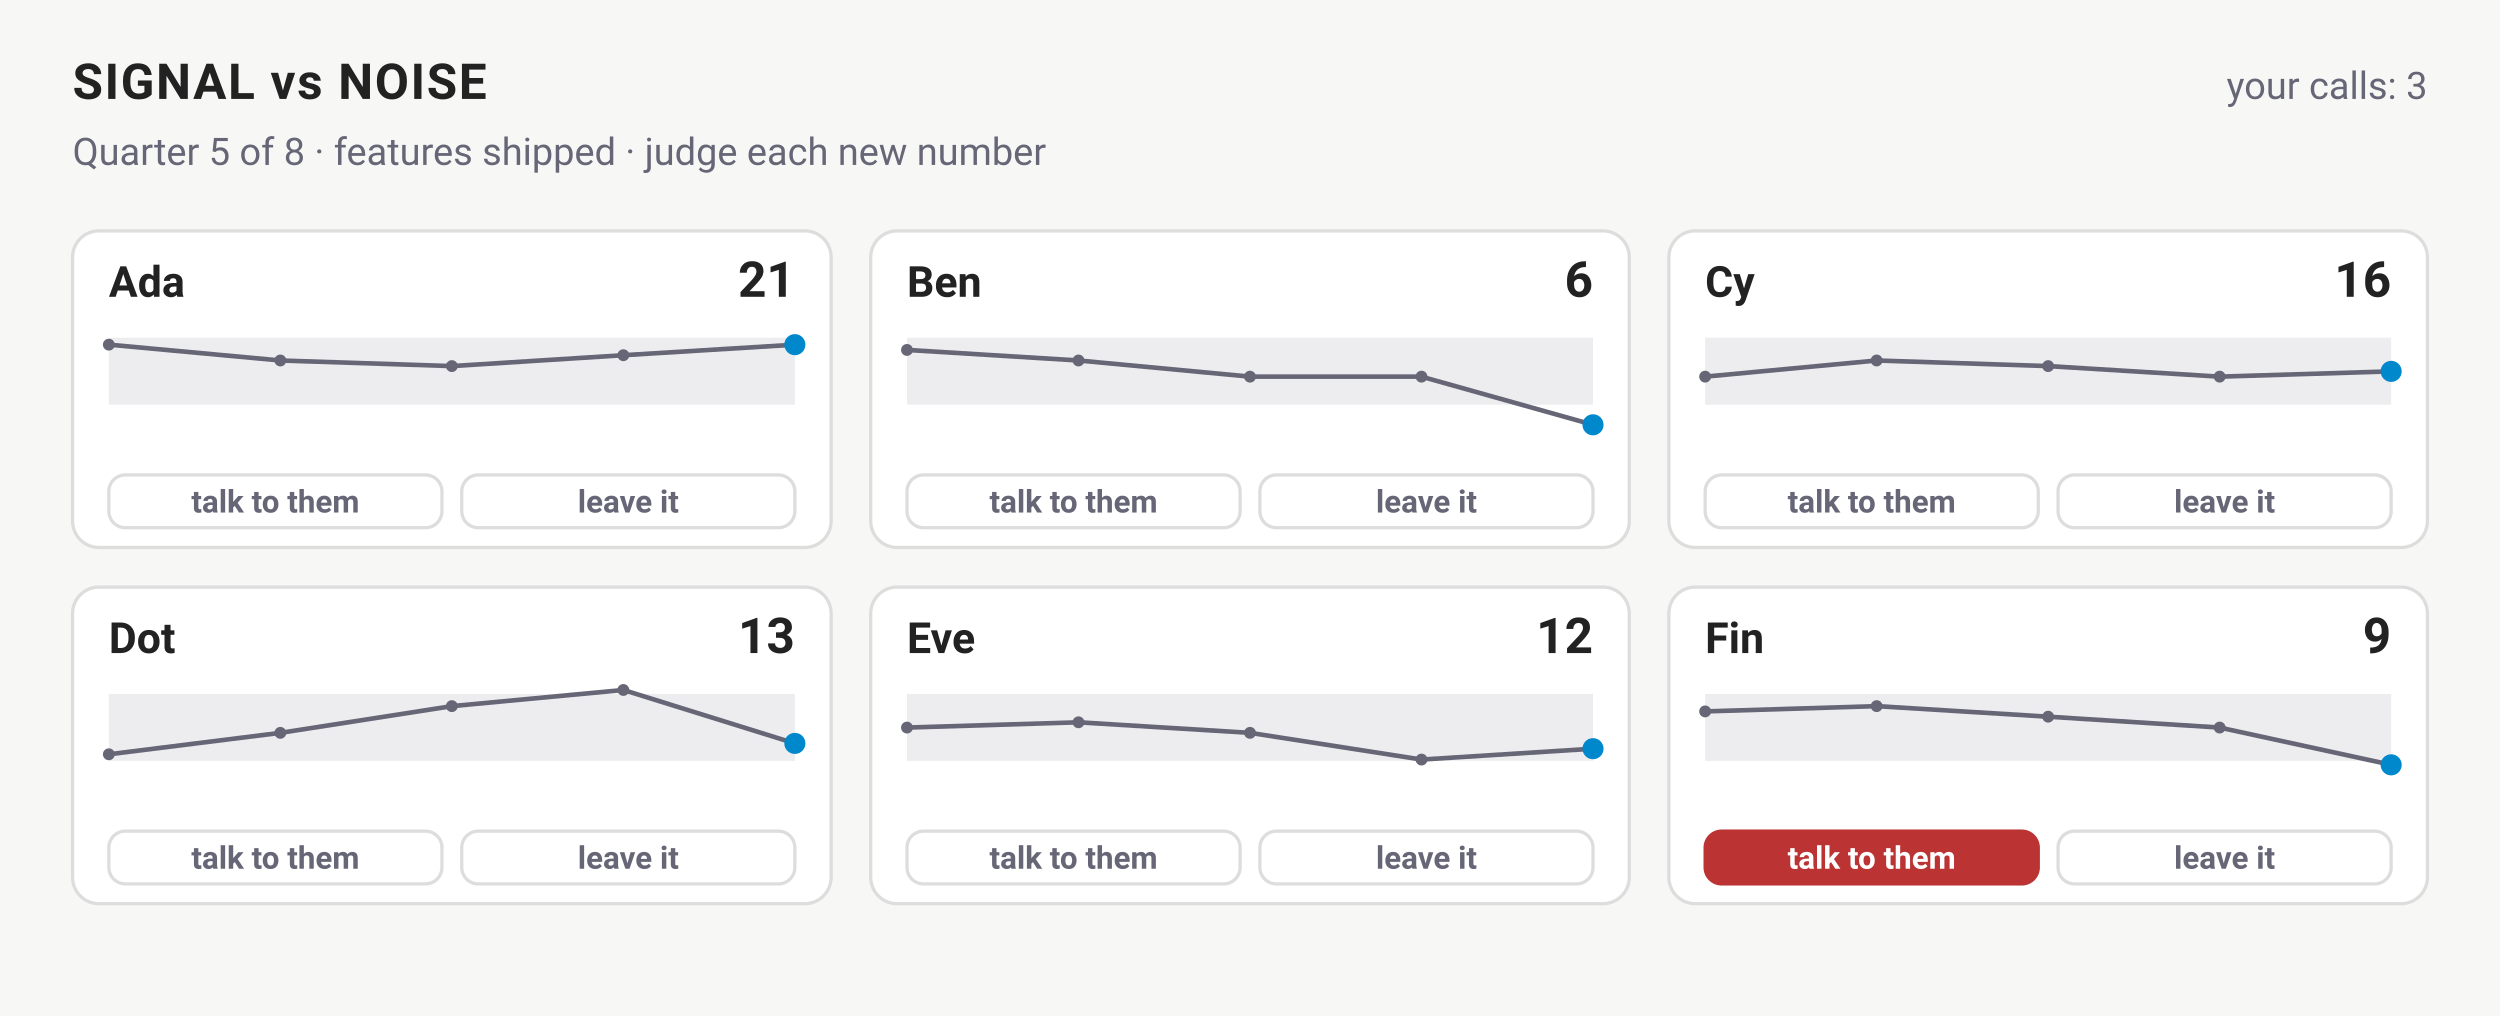
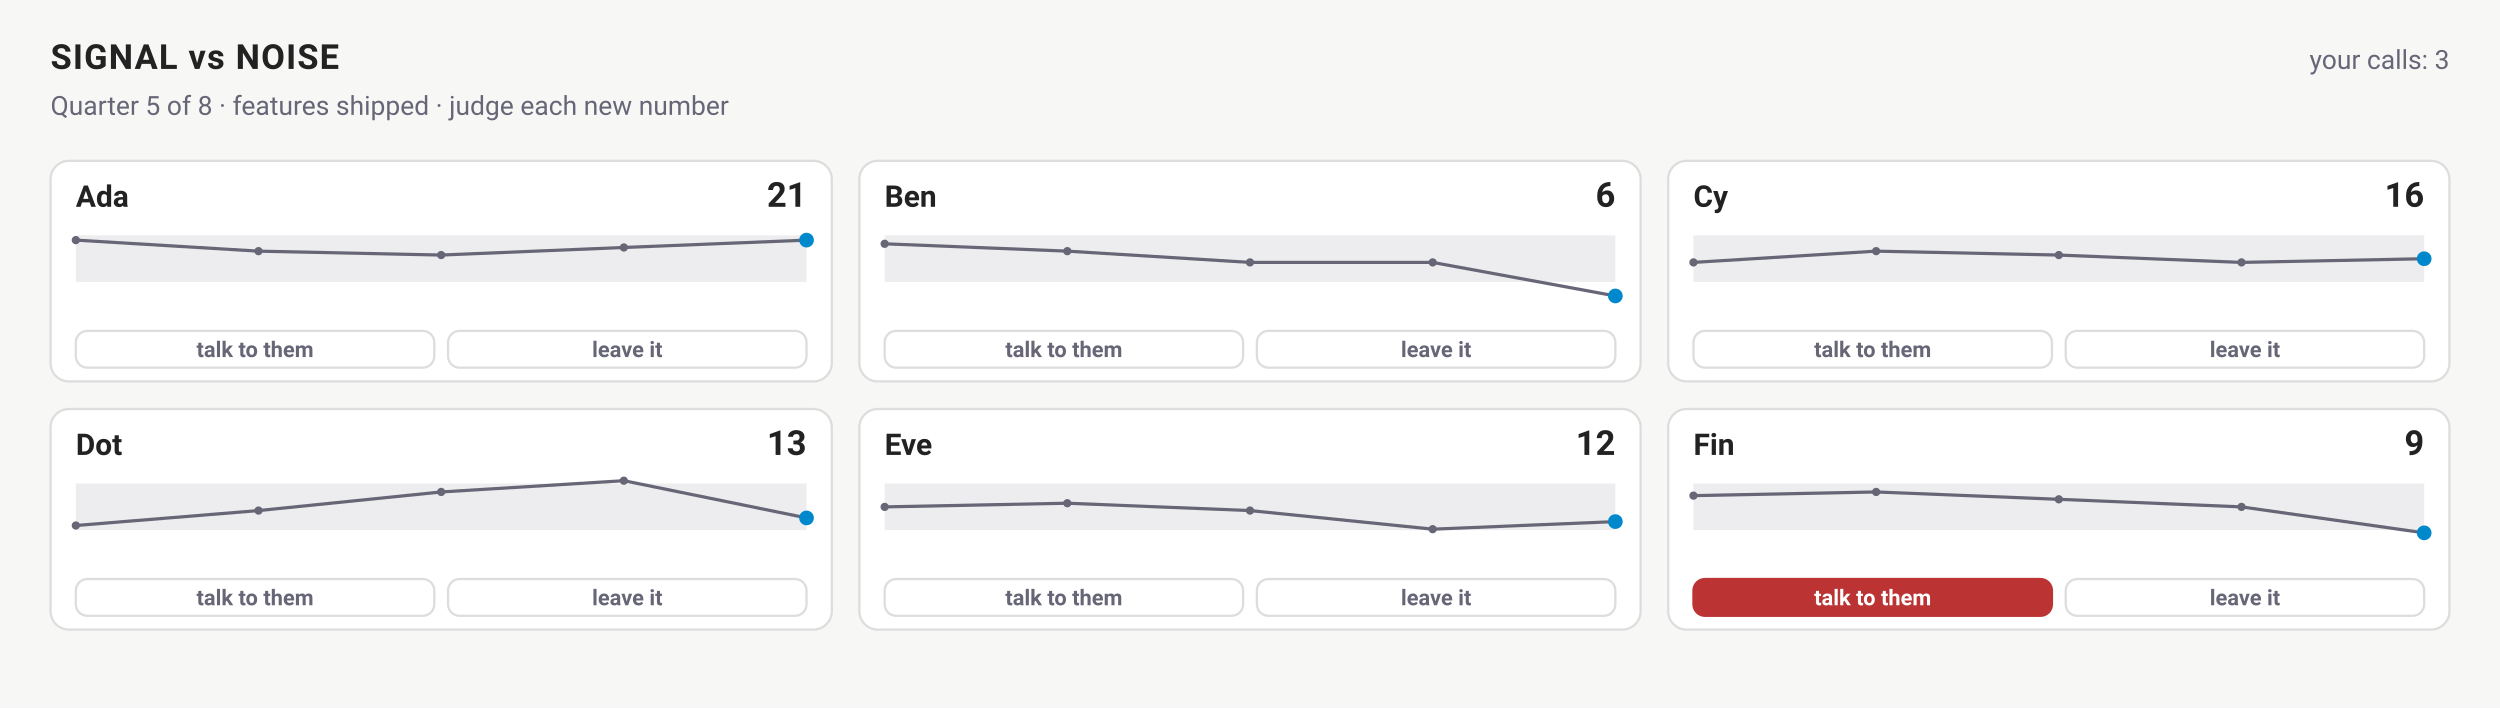
- <svg xmlns="http://www.w3.org/2000/svg" width="758" height="308" viewBox="0 0 758 308" font-family="-apple-system,BlinkMacSystemFont,'Segoe UI',Roboto,sans-serif" role="img" aria-label="Signal vs noise — quarter 5">
-   <rect width="758" height="308" fill="#f7f8f6" />
+ <svg xmlns="http://www.w3.org/2000/svg" width="1088" height="308" viewBox="0 0 1088 308" font-family="-apple-system,BlinkMacSystemFont,'Segoe UI',Roboto,sans-serif" role="img" aria-label="Signal vs noise — quarter 5">
+   <rect width="1088" height="308" fill="#f7f8f6" />
  <text x="22" y="30" font-size="15" font-weight="700" letter-spacing="0.5" fill="#222">SIGNAL vs NOISE</text>
  <text x="22" y="50" font-size="11.5" fill="#667">Quarter 5 of 8 · features shipped · judge each new number</text>
-   <text x="736" y="30" font-size="11.5" text-anchor="end" fill="#667">your calls: 3</text>
-   <rect x="22" y="70" width="230" height="96" rx="8" fill="#fff" stroke="#ddd" />
+   <text x="1066" y="30" font-size="11.5" text-anchor="end" fill="#667">your calls: 3</text>
+   <rect x="22" y="70" width="340" height="96" rx="8" fill="#fff" stroke="#ddd" />
  <text x="33" y="90" font-size="13" font-weight="650" fill="#222">Ada</text>
-   <text x="241" y="90" font-size="15" font-weight="700" text-anchor="end" fill="#222">21</text>
-   <rect x="33" y="102.4" width="208" height="20.3" fill="#667" fill-opacity="0.12" />
-   <polyline points="33,104.5 85,109.3 137,111 189,107.7 241,104.5" fill="none" stroke="#667" stroke-width="1.4" />
+   <text x="351" y="90" font-size="15" font-weight="700" text-anchor="end" fill="#222">21</text>
+   <rect x="33" y="102.4" width="318" height="20.3" fill="#667" fill-opacity="0.12" />
+   <polyline points="33,104.5 112.5,109.3 192,111 271.5,107.7 351,104.5" fill="none" stroke="#667" stroke-width="1.4" />
  <circle cx="33" cy="104.5" r="1.8" fill="#667" />
-   <circle cx="85" cy="109.3" r="1.8" fill="#667" />
-   <circle cx="137" cy="111" r="1.8" fill="#667" />
-   <circle cx="189" cy="107.7" r="1.8" fill="#667" />
-   <circle cx="241" cy="104.5" r="3.2" fill="#08c" />
+   <circle cx="112.5" cy="109.3" r="1.8" fill="#667" />
+   <circle cx="192" cy="111" r="1.8" fill="#667" />
+   <circle cx="271.5" cy="107.7" r="1.8" fill="#667" />
+   <circle cx="351" cy="104.5" r="3.2" fill="#08c" />
  <g data-act="talk" data-person="0" data-quarter="4" role="button" tabindex="0">
-     <rect x="33" y="144" width="101" height="16" rx="5" fill="#fff" stroke="#ddd" />
-     <text x="83.5" y="155.4" font-size="9.5" font-weight="600" text-anchor="middle" fill="#667">talk to them</text>
+     <rect x="33" y="144" width="156" height="16" rx="5" fill="#fff" stroke="#ddd" />
+     <text x="111" y="155.4" font-size="9.5" font-weight="600" text-anchor="middle" fill="#667">talk to them</text>
  </g>
  <g data-act="leave" data-person="0" data-quarter="4" role="button" tabindex="0">
-     <rect x="140" y="144" width="101" height="16" rx="5" fill="#fff" stroke="#ddd" />
-     <text x="190.5" y="155.4" font-size="9.5" font-weight="600" text-anchor="middle" fill="#667">leave it</text>
+     <rect x="195" y="144" width="156" height="16" rx="5" fill="#fff" stroke="#ddd" />
+     <text x="273" y="155.4" font-size="9.5" font-weight="600" text-anchor="middle" fill="#667">leave it</text>
  </g>
-   <rect x="264" y="70" width="230" height="96" rx="8" fill="#fff" stroke="#ddd" />
-   <text x="275" y="90" font-size="13" font-weight="650" fill="#222">Ben</text>
-   <text x="483" y="90" font-size="15" font-weight="700" text-anchor="end" fill="#222">6</text>
-   <rect x="275" y="102.4" width="208" height="20.3" fill="#667" fill-opacity="0.12" />
-   <polyline points="275,106.1 327,109.3 379,114.2 431,114.2 483,128.8" fill="none" stroke="#667" stroke-width="1.4" />
-   <circle cx="275" cy="106.1" r="1.8" fill="#667" />
-   <circle cx="327" cy="109.3" r="1.8" fill="#667" />
-   <circle cx="379" cy="114.2" r="1.8" fill="#667" />
-   <circle cx="431" cy="114.2" r="1.8" fill="#667" />
-   <circle cx="483" cy="128.8" r="3.2" fill="#08c" />
+   <rect x="374" y="70" width="340" height="96" rx="8" fill="#fff" stroke="#ddd" />
+   <text x="385" y="90" font-size="13" font-weight="650" fill="#222">Ben</text>
+   <text x="703" y="90" font-size="15" font-weight="700" text-anchor="end" fill="#222">6</text>
+   <rect x="385" y="102.4" width="318" height="20.3" fill="#667" fill-opacity="0.12" />
+   <polyline points="385,106.1 464.5,109.3 544,114.2 623.5,114.2 703,128.8" fill="none" stroke="#667" stroke-width="1.4" />
+   <circle cx="385" cy="106.1" r="1.8" fill="#667" />
+   <circle cx="464.5" cy="109.3" r="1.8" fill="#667" />
+   <circle cx="544" cy="114.2" r="1.8" fill="#667" />
+   <circle cx="623.5" cy="114.2" r="1.8" fill="#667" />
+   <circle cx="703" cy="128.8" r="3.2" fill="#08c" />
  <g data-act="talk" data-person="1" data-quarter="4" role="button" tabindex="0">
-     <rect x="275" y="144" width="101" height="16" rx="5" fill="#fff" stroke="#ddd" />
-     <text x="325.5" y="155.4" font-size="9.5" font-weight="600" text-anchor="middle" fill="#667">talk to them</text>
+     <rect x="385" y="144" width="156" height="16" rx="5" fill="#fff" stroke="#ddd" />
+     <text x="463" y="155.4" font-size="9.5" font-weight="600" text-anchor="middle" fill="#667">talk to them</text>
  </g>
  <g data-act="leave" data-person="1" data-quarter="4" role="button" tabindex="0">
-     <rect x="382" y="144" width="101" height="16" rx="5" fill="#fff" stroke="#ddd" />
-     <text x="432.5" y="155.4" font-size="9.5" font-weight="600" text-anchor="middle" fill="#667">leave it</text>
+     <rect x="547" y="144" width="156" height="16" rx="5" fill="#fff" stroke="#ddd" />
+     <text x="625" y="155.4" font-size="9.5" font-weight="600" text-anchor="middle" fill="#667">leave it</text>
  </g>
-   <rect x="506" y="70" width="230" height="96" rx="8" fill="#fff" stroke="#ddd" />
-   <text x="517" y="90" font-size="13" font-weight="650" fill="#222">Cy</text>
-   <text x="725" y="90" font-size="15" font-weight="700" text-anchor="end" fill="#222">16</text>
-   <rect x="517" y="102.4" width="208" height="20.3" fill="#667" fill-opacity="0.12" />
-   <polyline points="517,114.2 569,109.3 621,111 673,114.2 725,112.6" fill="none" stroke="#667" stroke-width="1.4" />
-   <circle cx="517" cy="114.2" r="1.8" fill="#667" />
-   <circle cx="569" cy="109.3" r="1.8" fill="#667" />
-   <circle cx="621" cy="111" r="1.8" fill="#667" />
-   <circle cx="673" cy="114.2" r="1.8" fill="#667" />
-   <circle cx="725" cy="112.6" r="3.2" fill="#08c" />
+   <rect x="726" y="70" width="340" height="96" rx="8" fill="#fff" stroke="#ddd" />
+   <text x="737" y="90" font-size="13" font-weight="650" fill="#222">Cy</text>
+   <text x="1055" y="90" font-size="15" font-weight="700" text-anchor="end" fill="#222">16</text>
+   <rect x="737" y="102.4" width="318" height="20.3" fill="#667" fill-opacity="0.12" />
+   <polyline points="737,114.2 816.5,109.3 896,111 975.5,114.2 1055,112.6" fill="none" stroke="#667" stroke-width="1.4" />
+   <circle cx="737" cy="114.2" r="1.8" fill="#667" />
+   <circle cx="816.5" cy="109.3" r="1.8" fill="#667" />
+   <circle cx="896" cy="111" r="1.8" fill="#667" />
+   <circle cx="975.5" cy="114.2" r="1.8" fill="#667" />
+   <circle cx="1055" cy="112.6" r="3.2" fill="#08c" />
  <g data-act="talk" data-person="2" data-quarter="4" role="button" tabindex="0">
-     <rect x="517" y="144" width="101" height="16" rx="5" fill="#fff" stroke="#ddd" />
-     <text x="567.5" y="155.4" font-size="9.5" font-weight="600" text-anchor="middle" fill="#667">talk to them</text>
+     <rect x="737" y="144" width="156" height="16" rx="5" fill="#fff" stroke="#ddd" />
+     <text x="815" y="155.4" font-size="9.5" font-weight="600" text-anchor="middle" fill="#667">talk to them</text>
  </g>
  <g data-act="leave" data-person="2" data-quarter="4" role="button" tabindex="0">
-     <rect x="624" y="144" width="101" height="16" rx="5" fill="#fff" stroke="#ddd" />
-     <text x="674.5" y="155.4" font-size="9.5" font-weight="600" text-anchor="middle" fill="#667">leave it</text>
+     <rect x="899" y="144" width="156" height="16" rx="5" fill="#fff" stroke="#ddd" />
+     <text x="977" y="155.4" font-size="9.5" font-weight="600" text-anchor="middle" fill="#667">leave it</text>
  </g>
-   <rect x="22" y="178" width="230" height="96" rx="8" fill="#fff" stroke="#ddd" />
+   <rect x="22" y="178" width="340" height="96" rx="8" fill="#fff" stroke="#ddd" />
  <text x="33" y="198" font-size="13" font-weight="650" fill="#222">Dot</text>
-   <text x="241" y="198" font-size="15" font-weight="700" text-anchor="end" fill="#222">13</text>
-   <rect x="33" y="210.4" width="208" height="20.3" fill="#667" fill-opacity="0.12" />
-   <polyline points="33,228.7 85,222.2 137,214.1 189,209.2 241,225.4" fill="none" stroke="#667" stroke-width="1.4" />
+   <text x="351" y="198" font-size="15" font-weight="700" text-anchor="end" fill="#222">13</text>
+   <rect x="33" y="210.4" width="318" height="20.3" fill="#667" fill-opacity="0.12" />
+   <polyline points="33,228.7 112.5,222.2 192,214.1 271.5,209.2 351,225.4" fill="none" stroke="#667" stroke-width="1.4" />
  <circle cx="33" cy="228.7" r="1.8" fill="#667" />
-   <circle cx="85" cy="222.2" r="1.8" fill="#667" />
-   <circle cx="137" cy="214.1" r="1.8" fill="#667" />
-   <circle cx="189" cy="209.2" r="1.8" fill="#667" />
-   <circle cx="241" cy="225.4" r="3.2" fill="#08c" />
+   <circle cx="112.5" cy="222.2" r="1.8" fill="#667" />
+   <circle cx="192" cy="214.1" r="1.8" fill="#667" />
+   <circle cx="271.5" cy="209.2" r="1.8" fill="#667" />
+   <circle cx="351" cy="225.4" r="3.2" fill="#08c" />
  <g data-act="talk" data-person="3" data-quarter="4" role="button" tabindex="0">
-     <rect x="33" y="252" width="101" height="16" rx="5" fill="#fff" stroke="#ddd" />
-     <text x="83.5" y="263.4" font-size="9.5" font-weight="600" text-anchor="middle" fill="#667">talk to them</text>
+     <rect x="33" y="252" width="156" height="16" rx="5" fill="#fff" stroke="#ddd" />
+     <text x="111" y="263.4" font-size="9.5" font-weight="600" text-anchor="middle" fill="#667">talk to them</text>
  </g>
  <g data-act="leave" data-person="3" data-quarter="4" role="button" tabindex="0">
-     <rect x="140" y="252" width="101" height="16" rx="5" fill="#fff" stroke="#ddd" />
-     <text x="190.5" y="263.4" font-size="9.5" font-weight="600" text-anchor="middle" fill="#667">leave it</text>
+     <rect x="195" y="252" width="156" height="16" rx="5" fill="#fff" stroke="#ddd" />
+     <text x="273" y="263.4" font-size="9.5" font-weight="600" text-anchor="middle" fill="#667">leave it</text>
  </g>
-   <rect x="264" y="178" width="230" height="96" rx="8" fill="#fff" stroke="#ddd" />
-   <text x="275" y="198" font-size="13" font-weight="650" fill="#222">Eve</text>
-   <text x="483" y="198" font-size="15" font-weight="700" text-anchor="end" fill="#222">12</text>
-   <rect x="275" y="210.4" width="208" height="20.3" fill="#667" fill-opacity="0.12" />
-   <polyline points="275,220.6 327,219 379,222.2 431,230.3 483,227" fill="none" stroke="#667" stroke-width="1.4" />
-   <circle cx="275" cy="220.6" r="1.8" fill="#667" />
-   <circle cx="327" cy="219" r="1.8" fill="#667" />
-   <circle cx="379" cy="222.2" r="1.8" fill="#667" />
-   <circle cx="431" cy="230.3" r="1.8" fill="#667" />
-   <circle cx="483" cy="227" r="3.2" fill="#08c" />
+   <rect x="374" y="178" width="340" height="96" rx="8" fill="#fff" stroke="#ddd" />
+   <text x="385" y="198" font-size="13" font-weight="650" fill="#222">Eve</text>
+   <text x="703" y="198" font-size="15" font-weight="700" text-anchor="end" fill="#222">12</text>
+   <rect x="385" y="210.4" width="318" height="20.3" fill="#667" fill-opacity="0.12" />
+   <polyline points="385,220.6 464.5,219 544,222.2 623.5,230.3 703,227" fill="none" stroke="#667" stroke-width="1.4" />
+   <circle cx="385" cy="220.6" r="1.8" fill="#667" />
+   <circle cx="464.5" cy="219" r="1.8" fill="#667" />
+   <circle cx="544" cy="222.2" r="1.8" fill="#667" />
+   <circle cx="623.5" cy="230.3" r="1.8" fill="#667" />
+   <circle cx="703" cy="227" r="3.2" fill="#08c" />
  <g data-act="talk" data-person="4" data-quarter="4" role="button" tabindex="0">
-     <rect x="275" y="252" width="101" height="16" rx="5" fill="#fff" stroke="#ddd" />
-     <text x="325.5" y="263.4" font-size="9.5" font-weight="600" text-anchor="middle" fill="#667">talk to them</text>
+     <rect x="385" y="252" width="156" height="16" rx="5" fill="#fff" stroke="#ddd" />
+     <text x="463" y="263.4" font-size="9.5" font-weight="600" text-anchor="middle" fill="#667">talk to them</text>
  </g>
  <g data-act="leave" data-person="4" data-quarter="4" role="button" tabindex="0">
-     <rect x="382" y="252" width="101" height="16" rx="5" fill="#fff" stroke="#ddd" />
-     <text x="432.5" y="263.4" font-size="9.5" font-weight="600" text-anchor="middle" fill="#667">leave it</text>
+     <rect x="547" y="252" width="156" height="16" rx="5" fill="#fff" stroke="#ddd" />
+     <text x="625" y="263.4" font-size="9.5" font-weight="600" text-anchor="middle" fill="#667">leave it</text>
  </g>
-   <rect x="506" y="178" width="230" height="96" rx="8" fill="#fff" stroke="#ddd" />
-   <text x="517" y="198" font-size="13" font-weight="650" fill="#222">Fin</text>
-   <text x="725" y="198" font-size="15" font-weight="700" text-anchor="end" fill="#222">9</text>
-   <rect x="517" y="210.4" width="208" height="20.3" fill="#667" fill-opacity="0.12" />
-   <polyline points="517,215.7 569,214.1 621,217.3 673,220.6 725,231.9" fill="none" stroke="#667" stroke-width="1.4" />
-   <circle cx="517" cy="215.7" r="1.8" fill="#667" />
-   <circle cx="569" cy="214.1" r="1.8" fill="#667" />
-   <circle cx="621" cy="217.3" r="1.8" fill="#667" />
-   <circle cx="673" cy="220.6" r="1.8" fill="#667" />
-   <circle cx="725" cy="231.9" r="3.2" fill="#08c" />
+   <rect x="726" y="178" width="340" height="96" rx="8" fill="#fff" stroke="#ddd" />
+   <text x="737" y="198" font-size="13" font-weight="650" fill="#222">Fin</text>
+   <text x="1055" y="198" font-size="15" font-weight="700" text-anchor="end" fill="#222">9</text>
+   <rect x="737" y="210.4" width="318" height="20.3" fill="#667" fill-opacity="0.12" />
+   <polyline points="737,215.7 816.5,214.1 896,217.3 975.5,220.6 1055,231.9" fill="none" stroke="#667" stroke-width="1.4" />
+   <circle cx="737" cy="215.7" r="1.8" fill="#667" />
+   <circle cx="816.5" cy="214.1" r="1.8" fill="#667" />
+   <circle cx="896" cy="217.3" r="1.8" fill="#667" />
+   <circle cx="975.5" cy="220.6" r="1.8" fill="#667" />
+   <circle cx="1055" cy="231.9" r="3.2" fill="#08c" />
  <g data-act="talk" data-person="5" data-quarter="4" role="button" tabindex="0">
-     <rect x="517" y="252" width="101" height="16" rx="5" fill="#b33" stroke="#b33" />
-     <text x="567.5" y="263.4" font-size="9.5" font-weight="600" text-anchor="middle" fill="#fff">talk to them</text>
+     <rect x="737" y="252" width="156" height="16" rx="5" fill="#b33" stroke="#b33" />
+     <text x="815" y="263.4" font-size="9.5" font-weight="600" text-anchor="middle" fill="#fff">talk to them</text>
  </g>
  <g data-act="leave" data-person="5" data-quarter="4" role="button" tabindex="0">
-     <rect x="624" y="252" width="101" height="16" rx="5" fill="#fff" stroke="#ddd" />
-     <text x="674.5" y="263.4" font-size="9.5" font-weight="600" text-anchor="middle" fill="#667">leave it</text>
+     <rect x="899" y="252" width="156" height="16" rx="5" fill="#fff" stroke="#ddd" />
+     <text x="977" y="263.4" font-size="9.5" font-weight="600" text-anchor="middle" fill="#667">leave it</text>
  </g>
</svg>
